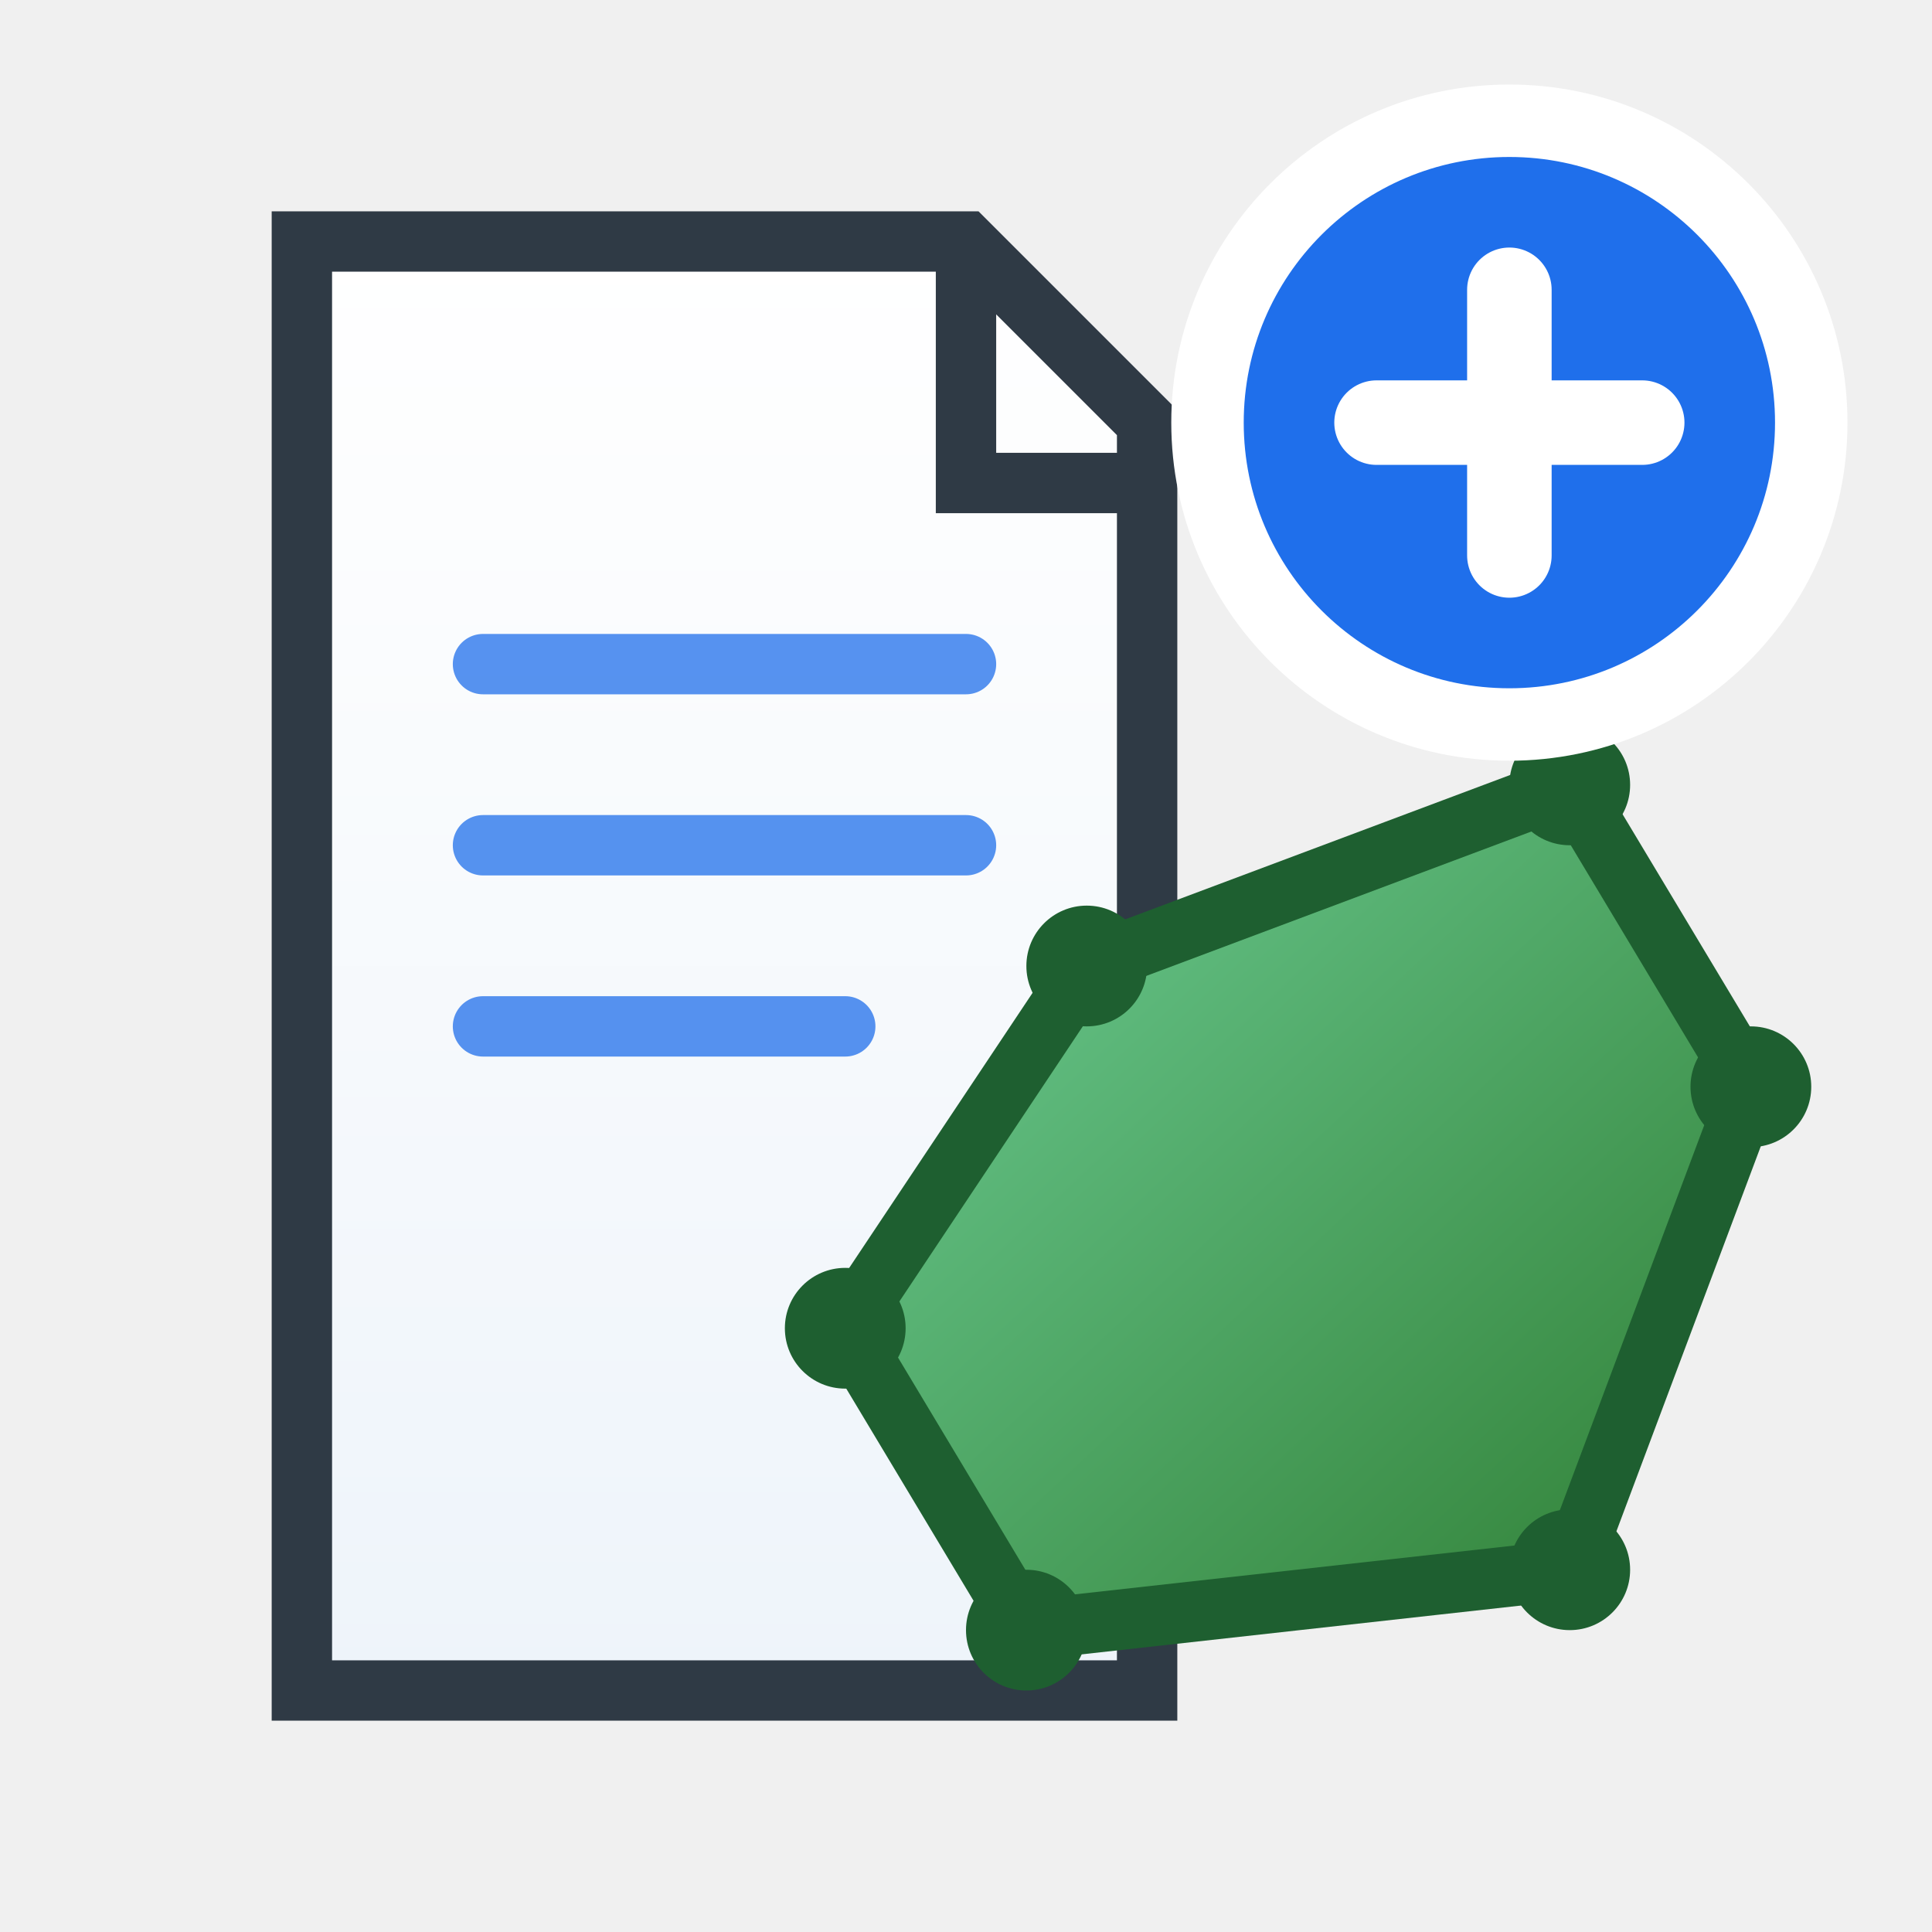
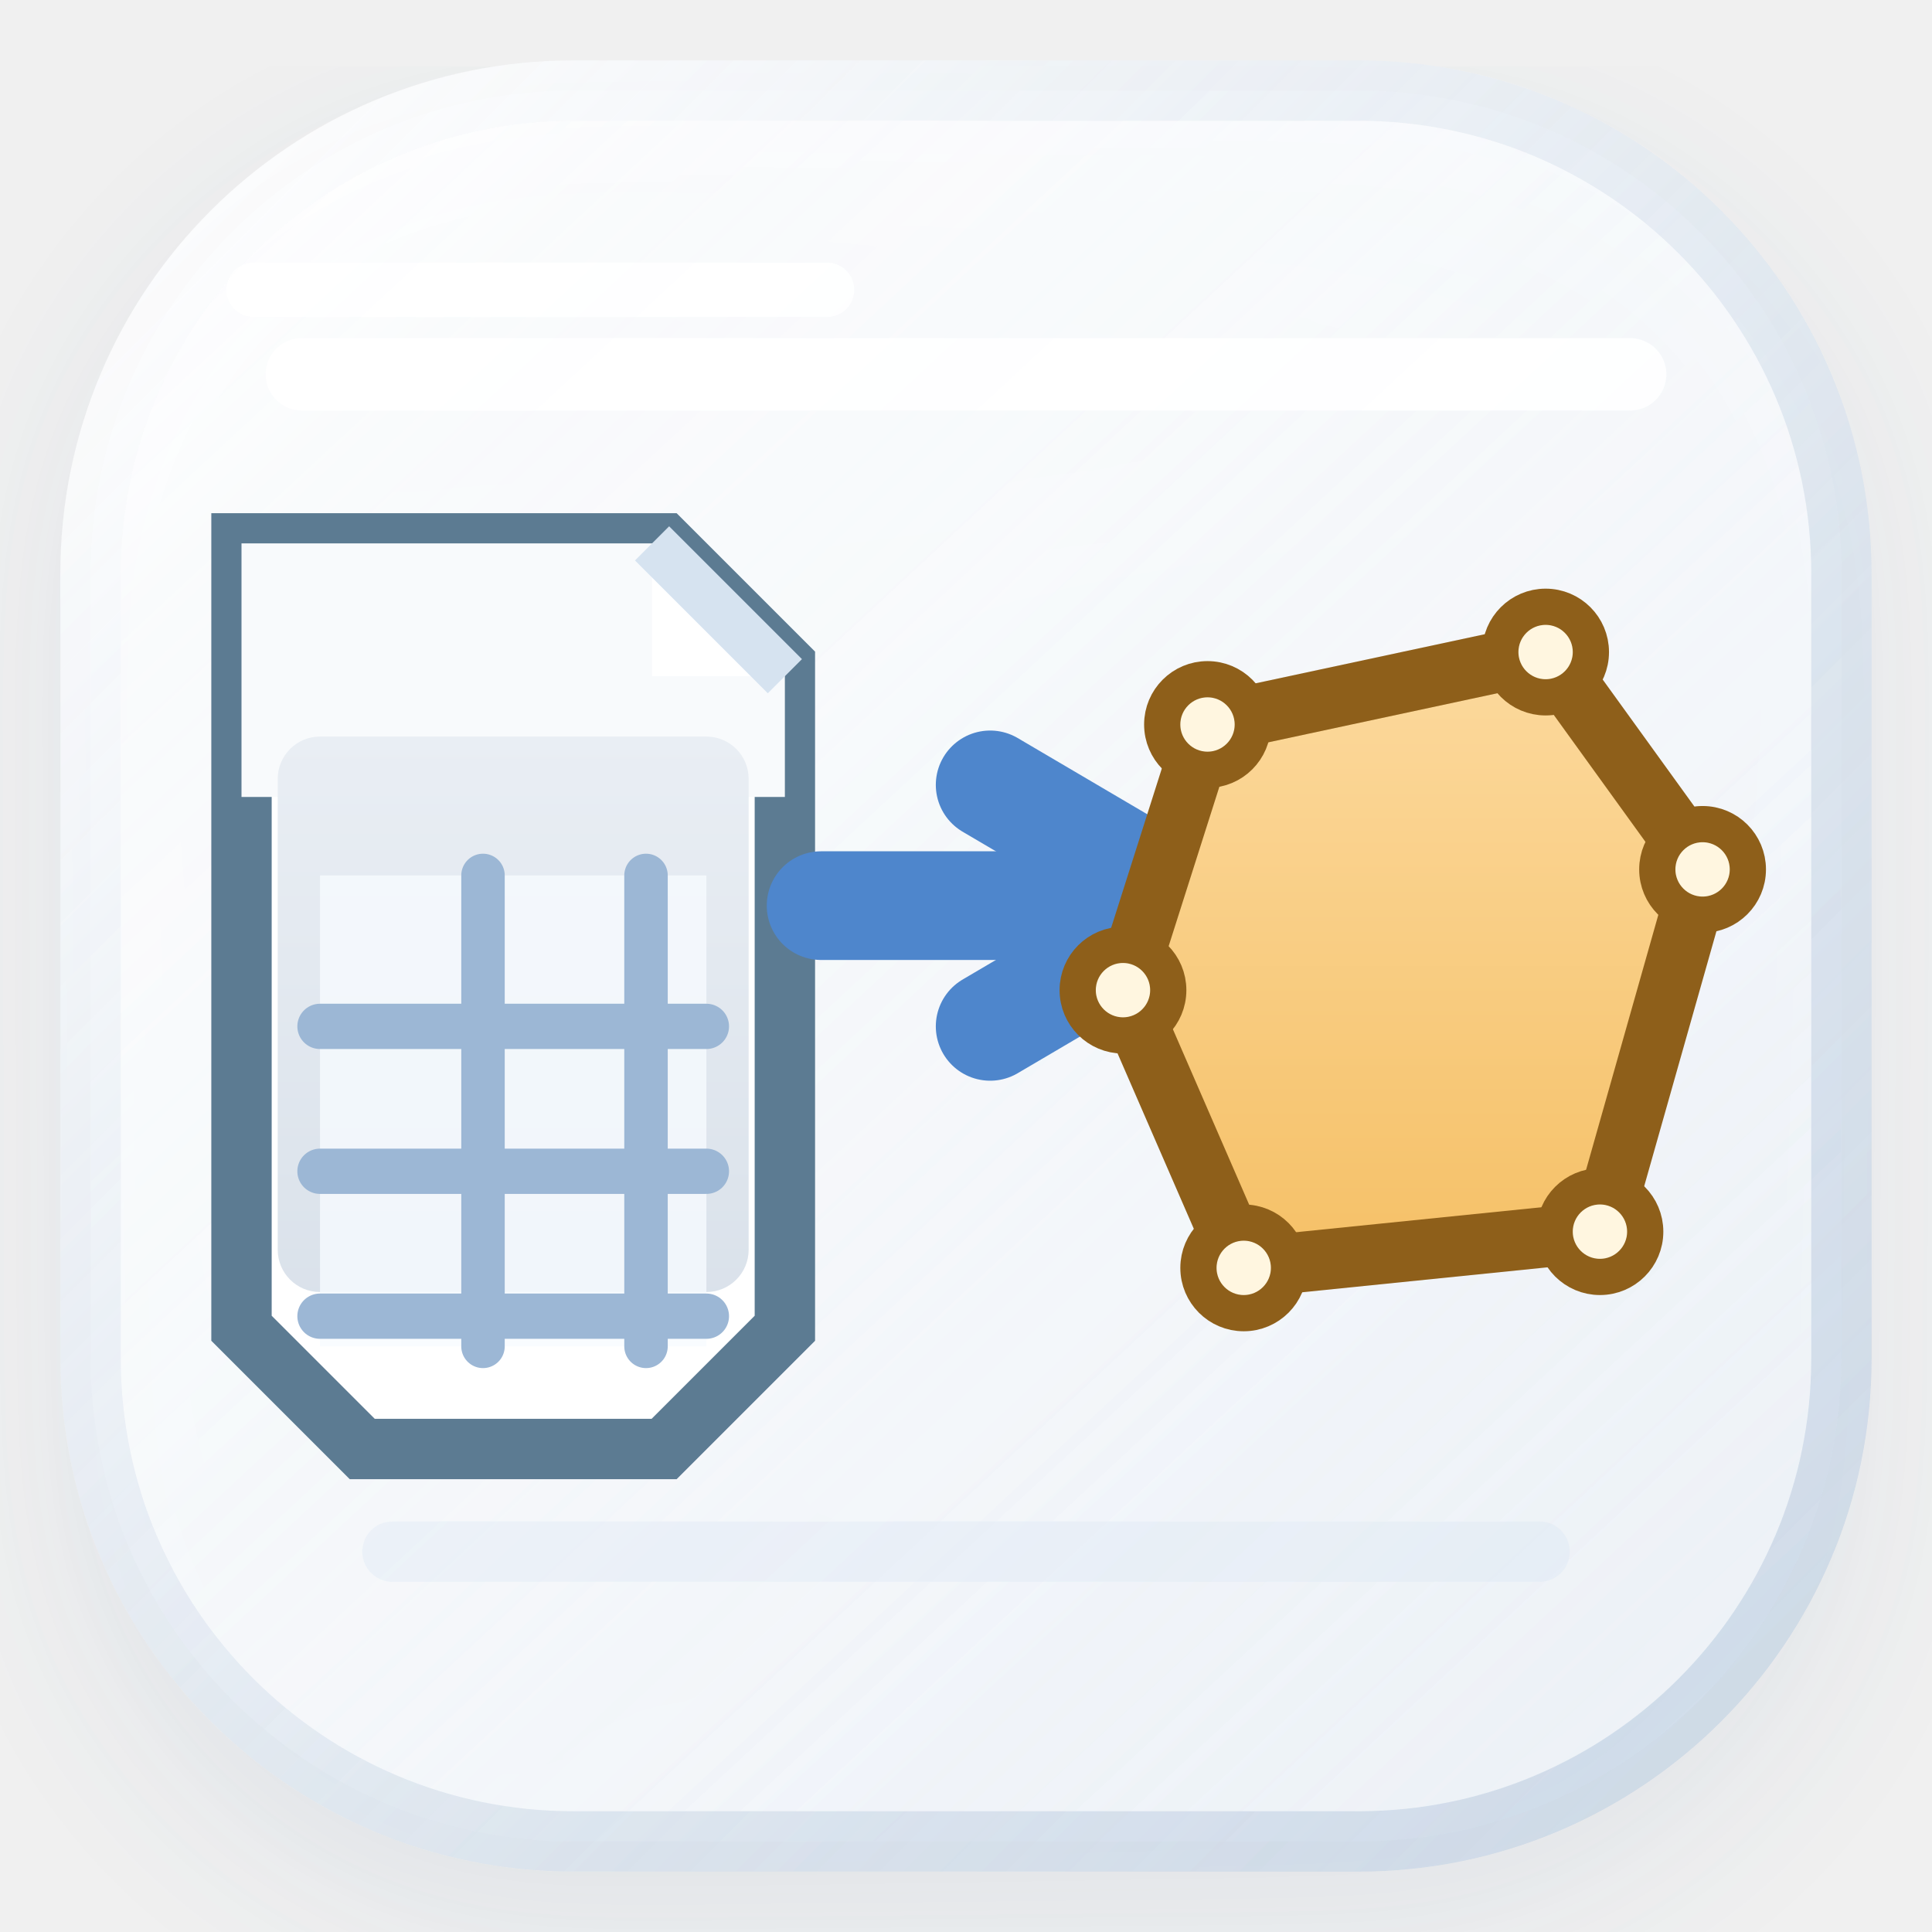
<svg xmlns="http://www.w3.org/2000/svg" viewBox="0 0 32 32">
  <defs>
-     <linearGradient id="paperGrad" x1="0%" y1="0%" x2="0%" y2="100%">
-       <stop offset="0%" stop-color="#FFFFFF" />
-       <stop offset="100%" stop-color="#EEF4FA" />
+     <linearGradient id="glassFill" x1="3" y1="2" x2="29" y2="30" gradientUnits="userSpaceOnUse">
+       <stop offset="0" stop-color="#FFFFFF" stop-opacity=".92" />
+       <stop offset=".58" stop-color="#F8FBFF" stop-opacity=".78" />
+       <stop offset="1" stop-color="#EDF4FB" stop-opacity=".68" />
    </linearGradient>
-     <linearGradient id="polyGrad" x1="0%" y1="0%" x2="100%" y2="100%">
-       <stop offset="0%" stop-color="#6FCF97" />
-       <stop offset="100%" stop-color="#2E7D32" />
+     <linearGradient id="glassStroke" x1="2" y1="2" x2="30" y2="30" gradientUnits="userSpaceOnUse">
+       <stop offset="0" stop-color="#FFFFFF" stop-opacity=".95" />
+       <stop offset="1" stop-color="#C3D2E3" stop-opacity=".74" />
    </linearGradient>
+     <linearGradient id="blueGrad" x1="0" y1="6" x2="0" y2="26" gradientUnits="userSpaceOnUse">
+       <stop offset="0" stop-color="#D7EEFF" />
+       <stop offset="1" stop-color="#8BC1F4" />
+     </linearGradient>
+     <linearGradient id="greenGrad" x1="0" y1="6" x2="0" y2="26" gradientUnits="userSpaceOnUse">
+       <stop offset="0" stop-color="#DCF3D3" />
+       <stop offset="1" stop-color="#8ECF7A" />
+     </linearGradient>
+     <linearGradient id="amberGrad" x1="0" y1="6" x2="0" y2="26" gradientUnits="userSpaceOnUse">
+       <stop offset="0" stop-color="#FFE5B7" />
+       <stop offset="1" stop-color="#F2B44C" />
+     </linearGradient>
+     <linearGradient id="tealGrad" x1="0" y1="6" x2="0" y2="26" gradientUnits="userSpaceOnUse">
+       <stop offset="0" stop-color="#D3F4F0" />
+       <stop offset="1" stop-color="#76D0C1" />
+     </linearGradient>
+     <linearGradient id="redGrad" x1="0" y1="6" x2="0" y2="26" gradientUnits="userSpaceOnUse">
+       <stop offset="0" stop-color="#FFD6D6" />
+       <stop offset="1" stop-color="#EE8A84" />
+     </linearGradient>
+     <linearGradient id="violetGrad" x1="0" y1="6" x2="0" y2="26" gradientUnits="userSpaceOnUse">
+       <stop offset="0" stop-color="#E1DAFF" />
+       <stop offset="1" stop-color="#AB97EC" />
+     </linearGradient>
+     <linearGradient id="grayGrad" x1="0" y1="6" x2="0" y2="26" gradientUnits="userSpaceOnUse">
+       <stop offset="0" stop-color="#F3F6FA" />
+       <stop offset="1" stop-color="#D3DCE6" />
+     </linearGradient>
+     <linearGradient id="skyGrad" x1="0" y1="0" x2="0" y2="12" gradientUnits="userSpaceOnUse">
+       <stop offset="0" stop-color="#DFF2FF" />
+       <stop offset="1" stop-color="#A5D1F8" />
+     </linearGradient>
+     <linearGradient id="groundGrad" x1="0" y1="12" x2="0" y2="24" gradientUnits="userSpaceOnUse">
+       <stop offset="0" stop-color="#DFF4D6" />
+       <stop offset="1" stop-color="#90C97E" />
+     </linearGradient>
+     <linearGradient id="dbTopGrad" x1="0" y1="8" x2="0" y2="18" gradientUnits="userSpaceOnUse">
+       <stop offset="0" stop-color="#AEE8C8" />
+       <stop offset="1" stop-color="#5ABA83" />
+     </linearGradient>
+     <linearGradient id="dbSideGrad" x1="0" y1="10" x2="0" y2="22" gradientUnits="userSpaceOnUse">
+       <stop offset="0" stop-color="#62BE87" />
+       <stop offset="1" stop-color="#2E8B57" />
+     </linearGradient>
+     <filter id="glassShadow" x="-20%" y="-20%" width="140%" height="160%">
+       <feDropShadow dx="0" dy="1.1" stdDeviation="1.2" flood-color="#5879A0" flood-opacity=".12" />
+     </filter>
  </defs>
-   <path d="M5 4h11l3 3v21H5z" fill="url(#paperGrad)" stroke="#2F3A45" stroke-width="1" />
-   <path d="M16 4v4h3" fill="none" stroke="#2F3A45" stroke-width="1" />
-   <path d="M8 11h8M8 14h8M8 17h6" stroke="#1F6FEB" stroke-width="1" stroke-linecap="round" opacity="0.75" />
-   <path d="M18 16l8-3 3 5-3 8-9 1-3-5z" fill="url(#polyGrad)" stroke="#1E5F30" stroke-width="1" />
-   <circle cx="18" cy="16" r="1" fill="#1E5F30" />
-   <circle cx="26" cy="13" r="1" fill="#1E5F30" />
-   <circle cx="29" cy="18" r="1" fill="#1E5F30" />
-   <circle cx="26" cy="26" r="1" fill="#1E5F30" />
-   <circle cx="17" cy="27" r="1" fill="#1E5F30" />
-   <circle cx="14" cy="22" r="1" fill="#1E5F30" />
-   <circle cx="25" cy="7" r="5" fill="#1F6FEB" stroke="#FFFFFF" stroke-width="1.2" />
-   <path d="M22.8 7h4.4M25 4.8v4.4" stroke="#FFFFFF" stroke-width="1.4" stroke-linecap="round" />
+   <g filter="url(#glassShadow)">
+     <rect x="1.5" y="1.5" width="29" height="29" rx="8" fill="url(#glassFill)" stroke="url(#glassStroke)" stroke-width="1" />
+     <path d="M5 6.2h22" stroke="#FFFFFF" stroke-width="1.2" stroke-linecap="round" opacity=".86" />
+     <path d="M6.5 25.7h19" stroke="#D9E6F2" stroke-width="1" stroke-linecap="round" opacity=".34" />
+     <path d="M4.2 4.8h9.5" stroke="#FFFFFF" stroke-width=".9" stroke-linecap="round" opacity=".8" />
+   </g>
+   <path d="M4.0 9.0h7.0l2 2v11.0l-2 2H6.0l-2-2V11.0z" fill="#FFFFFF" stroke="#5C7B92" stroke-width="1" />
+   <path d="M4.0 9.0h7.0l2 2v2.2H4.0z" fill="#F8FAFC" />
+   <rect x="4.6" y="12.2" width="7.8" height="9.2" fill="url(#grayGrad)" rx=".7" />
+   <path d="M10.8 9.0l2.2 2.2h-2.2z" fill="#FFFFFF" opacity=".95" />
+   <path d="M10.8 9.0l2.2 2.2" stroke="#D6E3F0" stroke-width=".8" />
+   <path d="M5.3 14.5h6.4v7.8H5.3z" fill="#F7FBFF" opacity=".78" />
+   <path d="M5.3 17.0h6.4M5.3 19.4h6.4M5.3 21.8h6.4" stroke="#9CB7D5" stroke-width=".75" stroke-linecap="round" />
+   <path d="M8.0 14.5v7.8M10.7 14.5v7.8" stroke="#9CB7D5" stroke-width=".72" stroke-linecap="round" />
+   <path d="M13.6 15.0h3.6" stroke="#4E86CC" stroke-width="1.8" stroke-linecap="round" />
+   <path d="m16.4 13.0 3.4 2-3.4 2" fill="none" stroke="#4E86CC" stroke-width="1.8" stroke-linecap="round" stroke-linejoin="round" />
+   <path d="M20.0 12.0 25.6 10.8 28.2 14.4 26.5 20.4 20.6 21.0 18.6 16.4z" fill="url(#amberGrad)" stroke="#8E5F1A" stroke-width="1" />
+   <circle cx="20.0" cy="12.0" r=".75" fill="#FFF6E0" stroke="#8E5F1A" stroke-width=".6" />
+   <circle cx="25.6" cy="10.8" r=".75" fill="#FFF6E0" stroke="#8E5F1A" stroke-width=".6" />
+   <circle cx="28.2" cy="14.4" r=".75" fill="#FFF6E0" stroke="#8E5F1A" stroke-width=".6" />
+   <circle cx="26.5" cy="20.4" r=".75" fill="#FFF6E0" stroke="#8E5F1A" stroke-width=".6" />
+   <circle cx="20.6" cy="21.0" r=".75" fill="#FFF6E0" stroke="#8E5F1A" stroke-width=".6" />
+   <circle cx="18.6" cy="16.4" r=".75" fill="#FFF6E0" stroke="#8E5F1A" stroke-width=".6" />
</svg>
